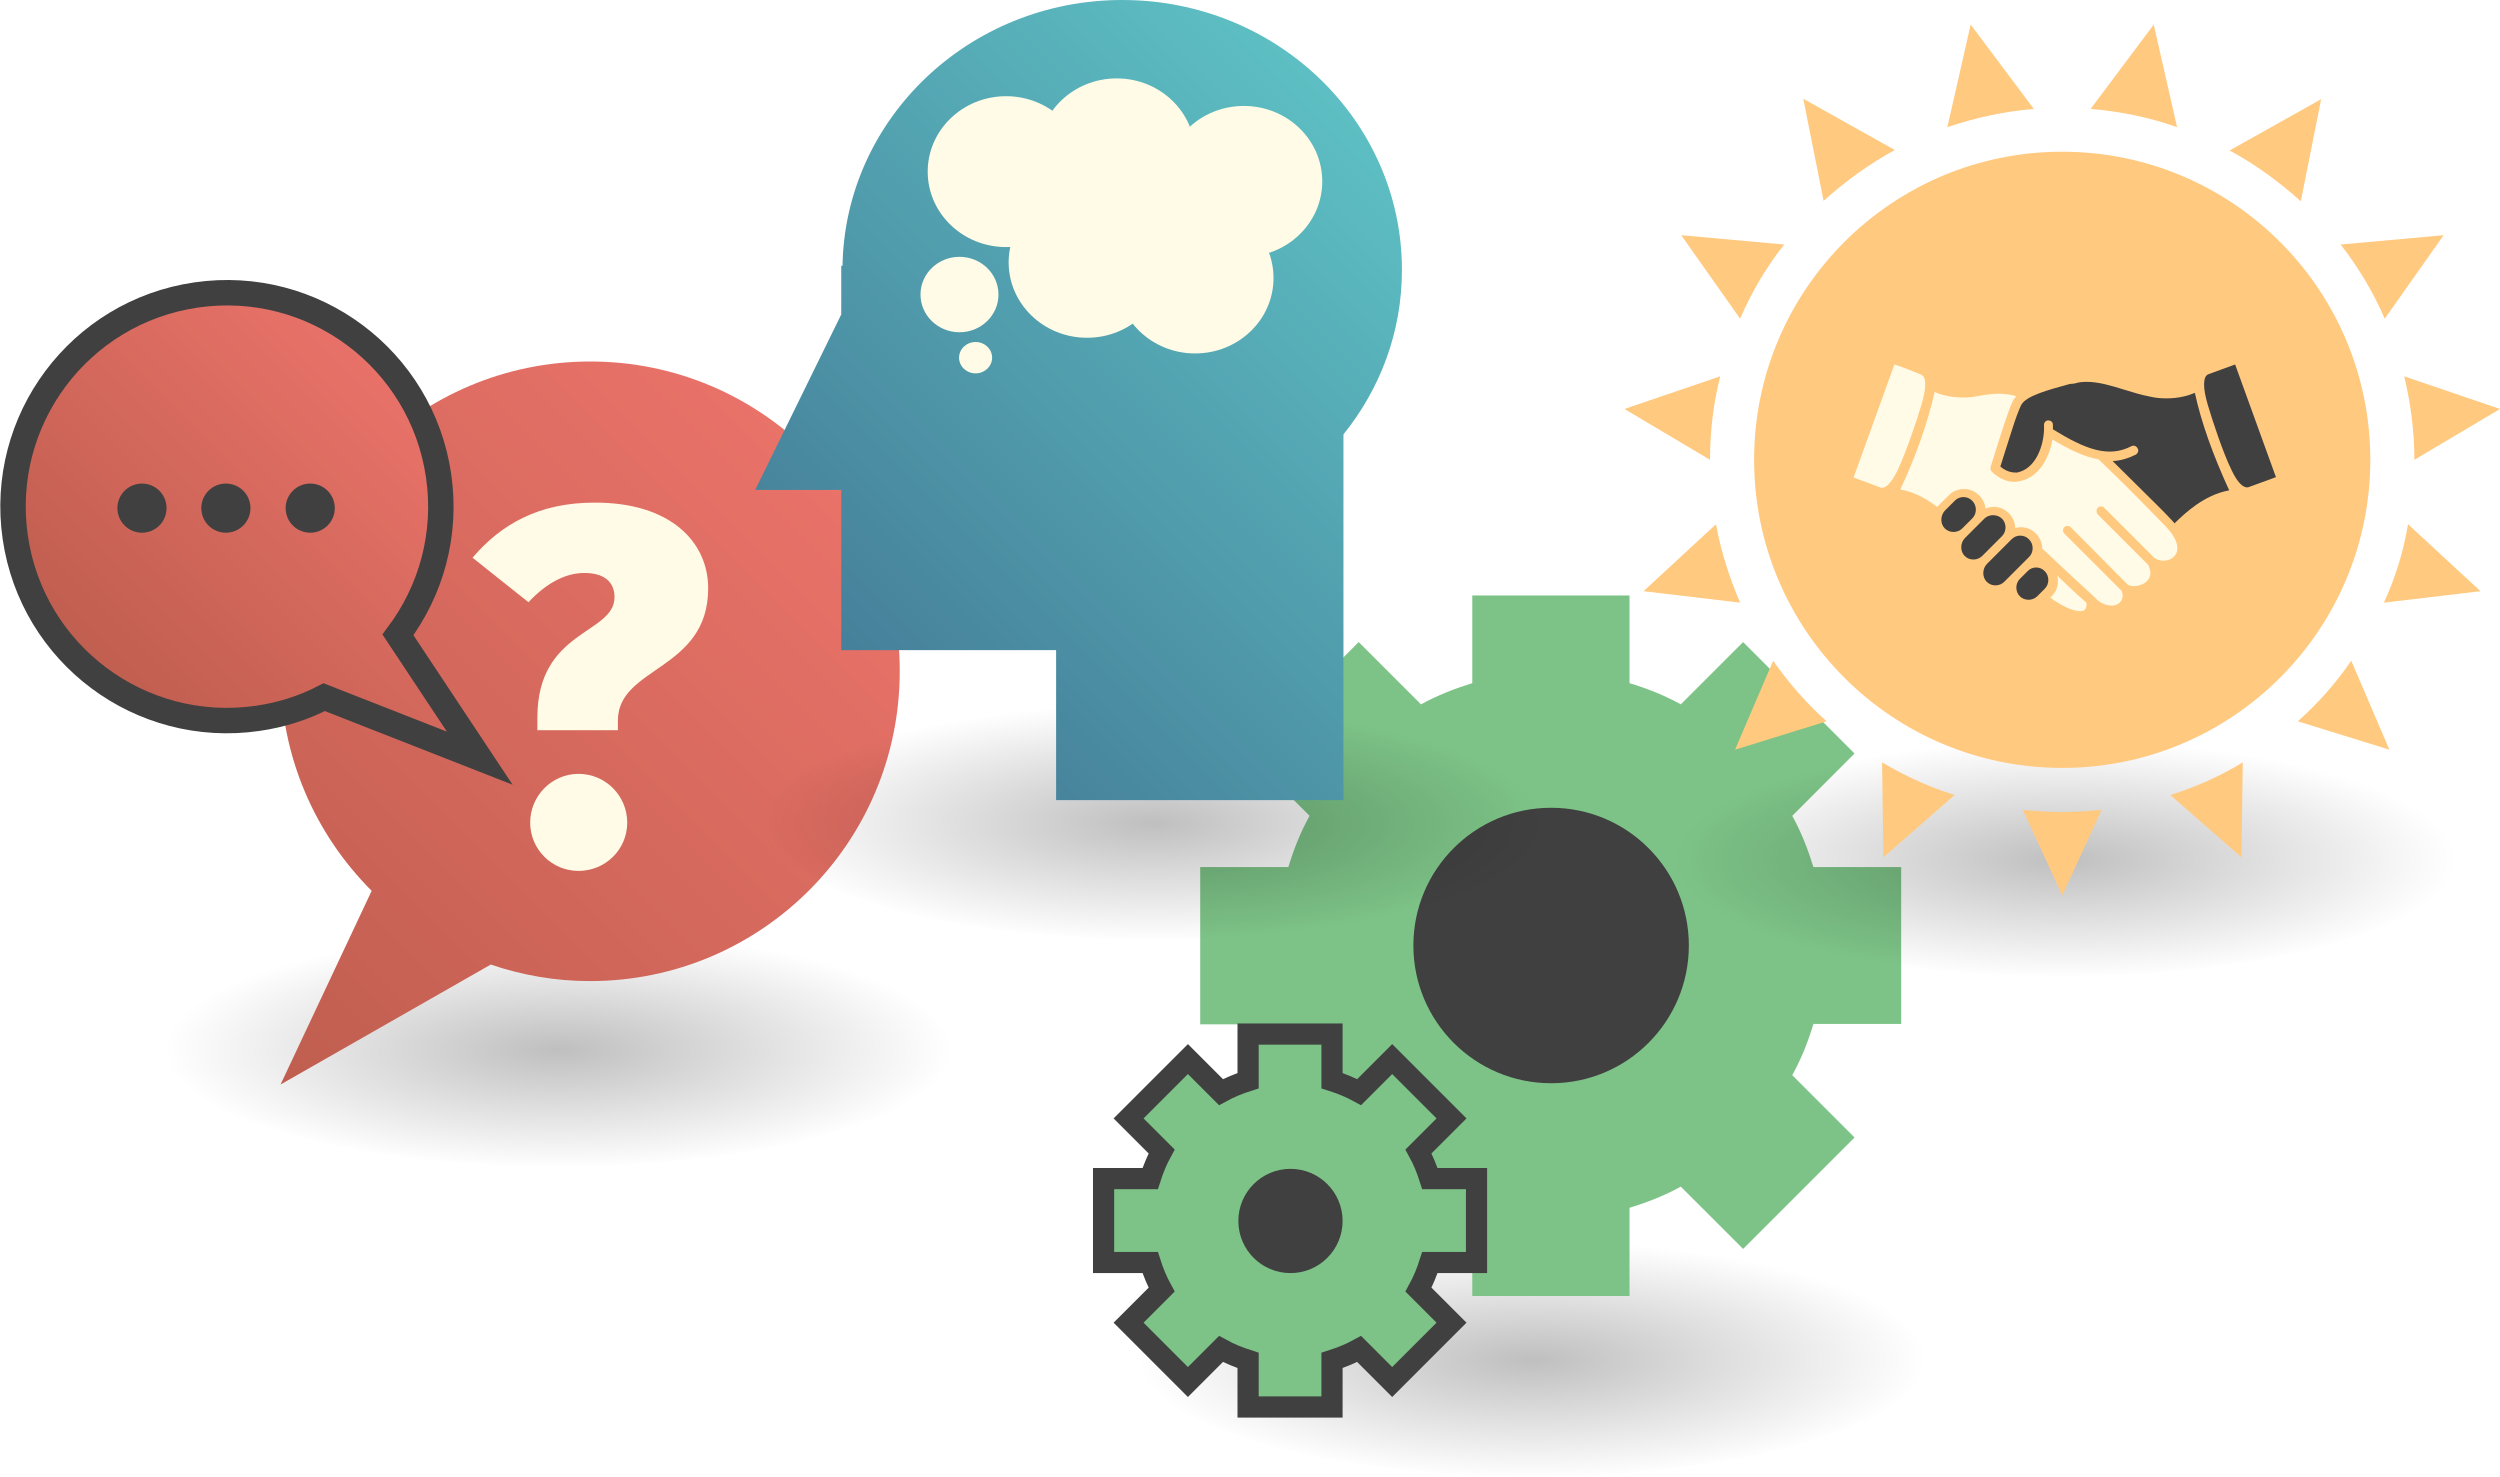
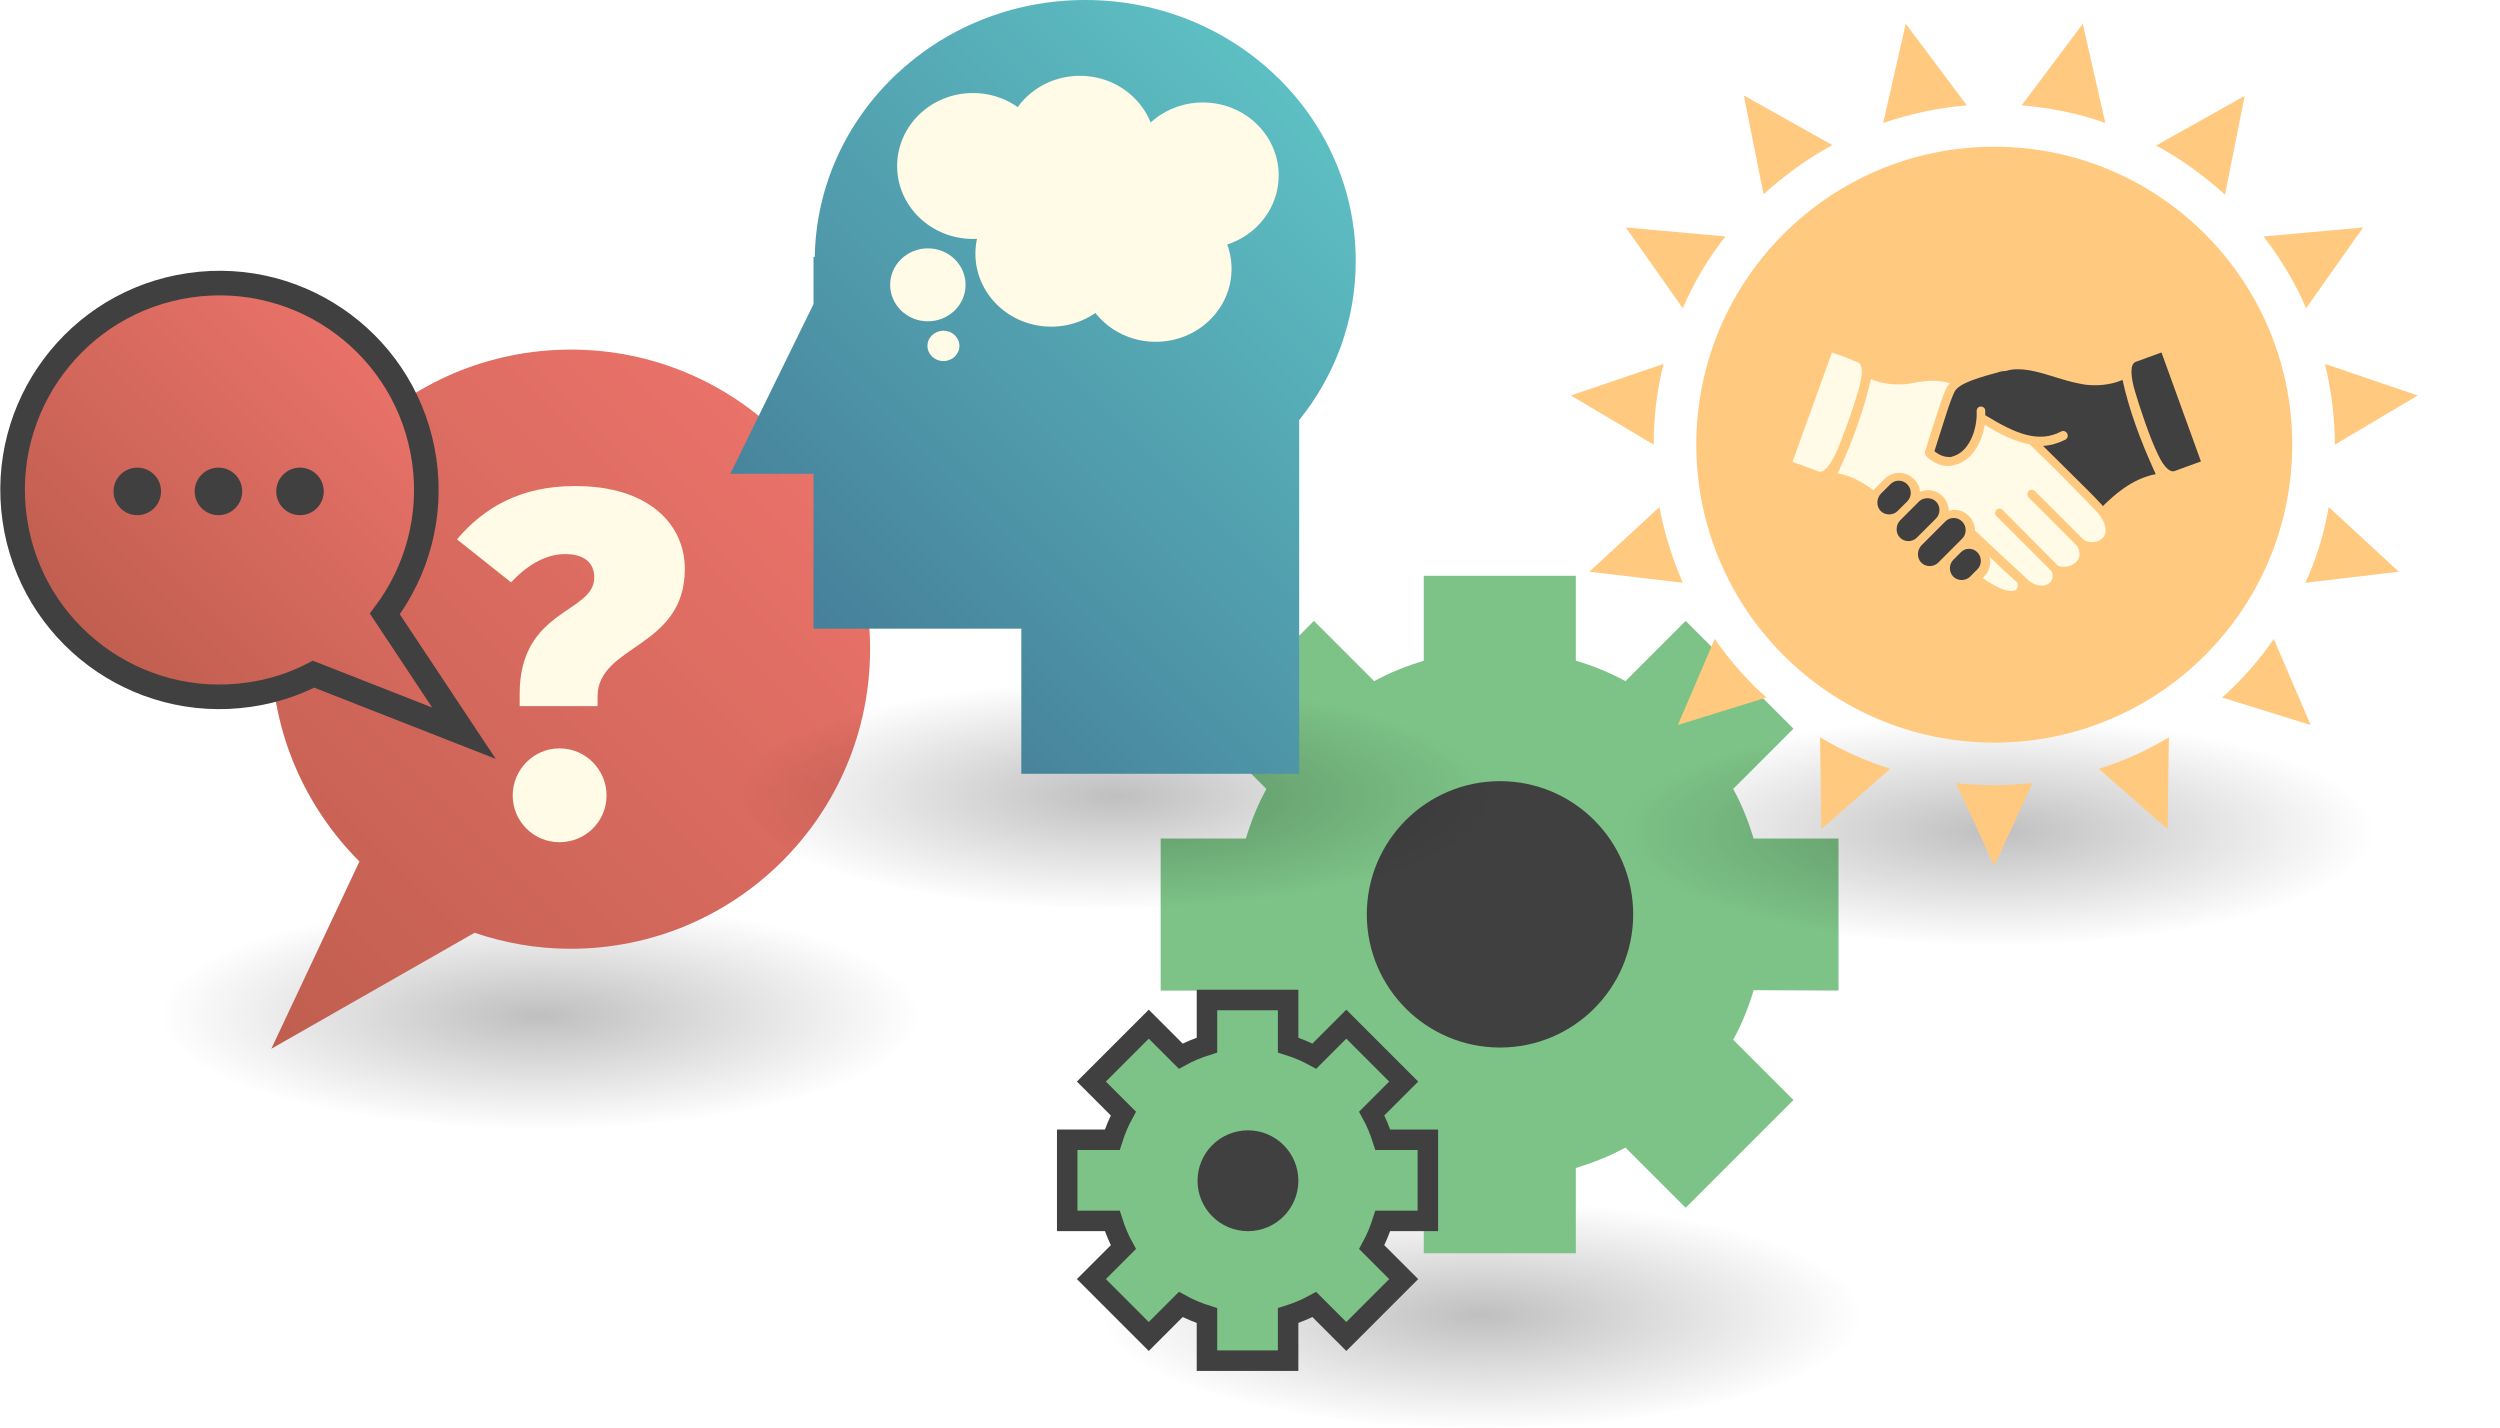
- <svg xmlns="http://www.w3.org/2000/svg" version="1.1" id="Layer_1" x="0px" y="0px" viewBox="0 0 589.9 348.3" style="enable-background:new 0 0 589.9 348.3;" xml:space="preserve">
+ <svg xmlns="http://www.w3.org/2000/svg" version="1.1" x="0px" y="0px" viewBox="0 0 610 348.3" style="enable-background:new 0 0 610 348.3;" xml:space="preserve">
  <style type="text/css">
- 	.st0{opacity:0.25;fill:url(#SVGID_1_);}
+ 
+ 	@keyframes pulse{
+ 		0% {
+ 			transform: scale(.95, .95);
+ 		}
+ 		50% {
+ 			transform: scale(1.05, 1.05);
+ 		}
+ 		100% {
+ 			transform: scale(.95, .95);
+ 		}
+ 	}
+ 
+ 	@keyframes rotate{
+ 		0% {
+ 			transform: rotate(0deg);
+ 		}
+ 		100% {
+ 			transform: rotate(360deg);
+ 		}
+ 	}
+ 
+ 	.st0{opacity:0.25;fill:url(#SVGID_1_);enable-background:new    ;}
	.st1{fill:url(#SVGID_2_);}
	.st2{fill:#FFFBE7;}
	.st3{fill:url(#SVGID_3_);stroke:#404040;stroke-width:6;stroke-miterlimit:10;}
- 	.st4{fill:#404040;}
- 	.st5{opacity:0.25;fill:url(#SVGID_4_);}
- 	.st6{fill:#7DC387;}
- 	.st7{fill:#7DC387;stroke:#404040;stroke-width:5;stroke-miterlimit:10;}
- 	.st8{fill:none;}
- 	.st9{opacity:0.25;fill:url(#SVGID_5_);}
- 	.st10{fill:url(#SVGID_6_);}
- 	.st11{opacity:0.25;fill:url(#SVGID_7_);}
- 	.st12{fill:#FFC97F;}
- 	.st13{fill-rule:evenodd;clip-rule:evenodd;fill:#404040;}
- 	.st14{fill-rule:evenodd;clip-rule:evenodd;fill:#FFFBE7;}
+ 	.st4{opacity:0.25;fill:url(#SVGID_4_);enable-background:new    ;}
+ 	.st5{fill:#7DC387;}
+ 	.st6{fill:#404040;}
+ 	.st7{fill:none;}
+ 	.st8{opacity:0.25;fill:url(#SVGID_5_);enable-background:new    ;}
+ 	.st9{fill:url(#SVGID_6_);}
+ 	.st10{opacity:0.25;fill:url(#SVGID_7_);enable-background:new    ;}
+ 	.st11{fill:#FFC97F;}
+ 	.st12{ fill:#7DC387; stroke:#404040; stroke-width:5;stroke-miterlimit:10;}
+ 
+ 	.sunrays{
+ 		transform-origin: 490px 110px 60px;
+ 		fill: #FFC97F;
+ 		animation: pulse 2s ease-out infinite;
+ 	}
+ 
+ 	.gear{
+ 		transform-origin: 305px 288px 60px;
+ 		animation: rotate 8s infinite linear;
+ 	}
+ 
+ 	@keyframes blink {
+ 	    0% {
+ 	      opacity: 0;
+ 	    }
+ 	    20% {
+ 	      opacity: 1;
+ 	    }
+ 	    100% {
+ 	      opacity: 0;
+ 	    }
+ 	}
+ 
+ 	.dots .dot {
+ 	    animation-name: blink;
+ 	    animation-iteration-count: infinite;
+ 			animation-duration: 3s;
+ 	    animation-fill-mode: both;
+ 	}
+ 
+ 	.dots .dot:nth-child(2) {
+ 	    animation-delay: .2s;
+ 	}
+ 
+ 	.dots .dot:nth-child(3) {
+ 	    animation-delay: .4s;
+ 	}
+ 
</style>
-   <g>
+   <g id="Layer_1">
    <g>
-       <radialGradient id="SVGID_1_" cx="237.319" cy="-12594.233" r="110.468" gradientTransform="matrix(0.8394 0 0 0.2532 -67.4343 3436.588)" gradientUnits="userSpaceOnUse">
-         <stop offset="0" style="stop-color:#000000" />
-         <stop offset="1" style="stop-color:#000000;stop-opacity:0" />
-       </radialGradient>
-       <ellipse class="st0" cx="131.8" cy="247.2" rx="92.7" ry="28" />
-       <linearGradient id="SVGID_2_" gradientUnits="userSpaceOnUse" x1="54.002" y1="243.652" x2="190.959" y2="106.695">
-         <stop offset="0" style="stop-color:#BF5E4F" />
-         <stop offset="0.997" style="stop-color:#E97269" />
-       </linearGradient>
-       <path class="st1" d="M139.3,85.3c-40.4,0-73.1,32.7-73.1,73.1c0,20.2,8.2,38.5,21.5,51.8l-21.5,45.7l49.6-28.3    c7.4,2.5,15.2,3.9,23.4,3.9c40.4,0,73.1-32.7,73.1-73.1C212.4,118,179.6,85.3,139.3,85.3z" />
      <g>
-         <path class="st2" d="M167.1,138.8c0,19.5-21.3,18.4-21.3,31.2v2.3h-19v-3c0-20.8,18.2-19.6,18.2-28.4c0-3.7-2.6-5.7-7.1-5.7     c-4.5,0-9,2.4-13.2,6.9l-13.2-10.5c6.7-7.9,15.7-13,28.7-13C158.2,118.5,167.1,127.9,167.1,138.8z M148,194.1     c0,6.3-5.1,11.4-11.5,11.4c-6.3,0-11.4-5.1-11.4-11.4c0-6.3,5.1-11.5,11.4-11.5C142.9,182.6,148,187.8,148,194.1z" />
-       </g>
-       <linearGradient id="SVGID_3_" gradientUnits="userSpaceOnUse" x1="29.703" y1="167.1" x2="101.1" y2="95.703">
-         <stop offset="0" style="stop-color:#BF5E4F" />
-         <stop offset="0.997" style="stop-color:#E97269" />
-       </linearGradient>
-       <path class="st3" d="M93.9,149.8c7.8-10.4,11.6-23.7,9.6-37.5c-4-27.6-29.6-46.7-57.2-42.7c-27.6,4-46.7,29.6-42.7,57.2    c4,27.6,29.6,46.7,57.2,42.7c5.6-0.8,10.9-2.5,15.7-5l36.7,14.4L93.9,149.8z" />
-       <g>
-         <circle class="st4" cx="33.5" cy="119.9" r="5.8" />
-         <circle class="st4" cx="53.3" cy="119.9" r="5.8" />
-         <circle class="st4" cx="73.2" cy="119.9" r="5.8" />
-       </g>
-     </g>
-     <g>
-       <radialGradient id="SVGID_4_" cx="511.104" cy="-12305.328" r="110.468" gradientTransform="matrix(0.8394 0 0 0.2532 -67.4343 3436.588)" gradientUnits="userSpaceOnUse">
-         <stop offset="0" style="stop-color:#000000" />
-         <stop offset="1" style="stop-color:#000000;stop-opacity:0" />
-       </radialGradient>
-       <ellipse class="st5" cx="361.6" cy="320.3" rx="92.7" ry="28" />
-       <g>
-         <path class="st6" d="M448.6,241.7v-37.1h-20.7c-1.3-4.2-2.9-8.3-5-12.1l14.7-14.7l-26.3-26.3l-14.7,14.7c-3.8-2.1-7.8-3.7-12.1-5     v-20.7h-37.1v20.7c-4.2,1.3-8.3,2.9-12.1,5l-14.7-14.7l-26.3,26.3l14.7,14.7c-2.1,3.8-3.7,7.8-5,12.1h-20.8v37.1h20.8     c1.3,4.2,2.9,8.3,5,12.1l-14.7,14.7l26.3,26.3l14.7-14.7c3.8,2.1,7.8,3.7,12.1,5v20.7h37.1V285c4.2-1.3,8.3-2.9,12.1-5l14.7,14.7     l26.3-26.3l-14.7-14.7c2.1-3.8,3.7-7.8,5-12.1H448.6z" />
-         <circle class="st4" cx="366" cy="223.1" r="32.5" />
-       </g>
-       <path class="st7" d="M348.4,297.9v-19.8h-11c-0.7-2.2-1.6-4.4-2.7-6.4l7.8-7.8l-14-14l-7.8,7.8c-2-1.1-4.2-2-6.4-2.7v-11h-19.8v11    c-2.2,0.7-4.4,1.6-6.4,2.7l-7.8-7.8l-14,14l7.8,7.8c-1.1,2-2,4.2-2.7,6.4h-11v19.8h11c0.7,2.2,1.6,4.4,2.7,6.4l-7.8,7.8l14,14    l7.8-7.8c2,1.1,4.2,2,6.4,2.7v11h19.8v-11c2.2-0.7,4.4-1.6,6.4-2.7l7.8,7.8l14-14l-7.8-7.8c1.1-2,2-4.2,2.7-6.4H348.4z" />
-       <g>
-         <path class="st8" d="M469.3,199.9" />
-       </g>
-       <circle class="st4" cx="304.5" cy="288.1" r="12.3" />
-     </g>
-     <g>
-       <radialGradient id="SVGID_5_" cx="404.59" cy="-12805.575" r="110.468" gradientTransform="matrix(0.8394 0 0 0.2532 -67.4343 3436.588)" gradientUnits="userSpaceOnUse">
-         <stop offset="0" style="stop-color:#000000" />
-         <stop offset="1" style="stop-color:#000000;stop-opacity:0" />
-       </radialGradient>
-       <ellipse class="st9" cx="272.2" cy="193.6" rx="92.7" ry="28" />
-       <linearGradient id="SVGID_6_" gradientUnits="userSpaceOnUse" x1="208.329" y1="163.03" x2="332.111" y2="39.248">
-         <stop offset="0" style="stop-color:#46809A" />
-         <stop offset="0.997" style="stop-color:#5DBFC3" />
-       </linearGradient>
-       <path class="st10" d="M330.8,63.7c0-35.2-29.5-63.7-66-63.7c-36.1,0-65.4,28-66,62.7h-0.3v11.5l-20.3,41.4h20.3v15.5v16.1v6.2    h50.7v35.4h67.8v-86.3C325.7,91.7,330.8,78.3,330.8,63.7z" />
-       <g>
-         <ellipse class="st2" cx="237.4" cy="40.5" rx="18.5" ry="17.8" />
-         <ellipse class="st2" cx="263.5" cy="36.3" rx="18.5" ry="17.8" />
-         <ellipse class="st2" cx="293.5" cy="42.8" rx="18.5" ry="17.8" />
-         <ellipse class="st2" cx="282" cy="65.6" rx="18.5" ry="17.8" />
-         <ellipse class="st2" cx="256.5" cy="61.9" rx="18.5" ry="17.8" />
-         <ellipse class="st2" cx="226.4" cy="69.5" rx="9.2" ry="8.9" />
-         <ellipse class="st2" cx="230.2" cy="84.4" rx="3.9" ry="3.7" />
-       </g>
-     </g>
-     <g>
-       <radialGradient id="SVGID_7_" cx="660.058" cy="-12771.395" r="110.468" gradientTransform="matrix(0.8394 0 0 0.2532 -67.4343 3436.588)" gradientUnits="userSpaceOnUse">
-         <stop offset="0" style="stop-color:#000000" />
-         <stop offset="1" style="stop-color:#000000;stop-opacity:0" />
-       </radialGradient>
-       <ellipse class="st11" cx="486.6" cy="202.3" rx="92.7" ry="28" />
-       <g>
-         <path class="st12" d="M421,57.7l-24.3-2.2l13.9,19.7C413.3,68.9,416.8,63,421,57.7z" />
-         <path class="st12" d="M508.2,5.8l-14.9,19.9c7.1,0.6,13.9,2,20.4,4.3L508.2,5.8z" />
-         <path class="st12" d="M447.1,35.4l-21.6-12.1l4.8,24.1C435.4,42.8,441,38.7,447.1,35.4z" />
-         <path class="st12" d="M547.7,23.4l-21.6,12.1c6.1,3.3,11.7,7.4,16.8,12L547.7,23.4z" />
-         <path class="st12" d="M403.5,108.5c0-6.8,0.8-13.4,2.4-19.7l-22.6,7.7L403.5,108.5C403.5,108.6,403.5,108.6,403.5,108.5z" />
-         <path class="st12" d="M589.9,96.5l-22.6-7.7c1.5,6.3,2.4,12.9,2.4,19.7c0,0,0,0,0,0L589.9,96.5z" />
-         <path class="st12" d="M576.6,55.5l-24.3,2.2c4.1,5.3,7.7,11.2,10.4,17.5L576.6,55.5z" />
-         <path class="st12" d="M465,5.8L459.5,30c6.5-2.2,13.3-3.7,20.4-4.3L465,5.8z" />
-         <path class="st12" d="M528.9,202.3l0.3-22.4c-5.3,3.2-11,5.8-17.1,7.7L528.9,202.3z" />
-         <path class="st12" d="M542.2,170.2l21.6,6.7l-9-21C551.2,161.2,546.9,166,542.2,170.2z" />
-         <path class="st12" d="M562.5,142.2l22.8-2.7l-17.1-15.8C567.1,130.2,565.2,136.4,562.5,142.2z" />
-         <path class="st12" d="M477.3,191.1l9.3,20.2l9.3-20.2c-3.1,0.3-6.2,0.5-9.3,0.5C483.5,191.6,480.4,191.4,477.3,191.1z" />
-         <path class="st12" d="M404.9,123.7l-17.1,15.8l22.8,2.7C408.1,136.4,406.1,130.2,404.9,123.7z" />
-         <path class="st12" d="M418.4,155.9l-9,21l21.6-6.7C426.3,166,422.1,161.2,418.4,155.9z" />
-         <path class="st12" d="M444.4,202.3l16.8-14.7c-6-1.9-11.7-4.5-17.1-7.7L444.4,202.3z" />
-         <circle class="st12" cx="486.6" cy="108.5" r="72.7" />
+         <radialGradient id="SVGID_1_" cx="410.313" cy="11248.302" r="110.451" gradientTransform="matrix(0.8394 0 0 -0.2532 -212.6167 3095.798)" gradientUnits="userSpaceOnUse">
+           <stop offset="0" style="stop-color:#000000" />
+           <stop offset="1" style="stop-color:#000000;stop-opacity:0" />
+         </radialGradient>
+         <ellipse class="st0" cx="131.8" cy="247.2" rx="92.7" ry="28" />
+         <linearGradient id="SVGID_2_" gradientUnits="userSpaceOnUse" x1="53.975" y1="106.325" x2="190.95" y2="243.3" gradientTransform="matrix(1 0 0 -1 0 350)">
+           <stop offset="0" style="stop-color:#BF5E4F" />
+           <stop offset="0.997" style="stop-color:#E97269" />
+         </linearGradient>
+         <path class="st1" d="M139.3,85.3c-40.4,0-73.1,32.7-73.1,73.1c0,20.2,8.2,38.5,21.5,51.8l-21.5,45.7l49.6-28.3     c7.4,2.5,15.2,3.9,23.4,3.9c40.4,0,73.1-32.7,73.1-73.1C212.4,118,179.6,85.3,139.3,85.3z" />
+         <g>
+           <path class="st2" d="M167.1,138.8c0,19.5-21.3,18.4-21.3,31.2v2.3h-19v-3c0-20.8,18.2-19.6,18.2-28.4c0-3.7-2.6-5.7-7.1-5.7      s-9,2.4-13.2,6.9l-13.2-10.5c6.7-7.9,15.7-13,28.7-13C158.2,118.5,167.1,127.9,167.1,138.8z M148,194.1      c0,6.3-5.1,11.4-11.5,11.4c-6.3,0-11.4-5.1-11.4-11.4c0-6.3,5.1-11.5,11.4-11.5C142.9,182.6,148,187.8,148,194.1z" />
+         </g>
+         <linearGradient id="SVGID_3_" gradientUnits="userSpaceOnUse" x1="29.754" y1="182.851" x2="101.149" y2="254.246" gradientTransform="matrix(1 0 0 -1 0 350)">
+           <stop offset="0" style="stop-color:#BF5E4F" />
+           <stop offset="0.997" style="stop-color:#E97269" />
+         </linearGradient>
+         <path class="st3" d="M93.9,149.8c7.8-10.4,11.6-23.7,9.6-37.5c-4-27.6-29.6-46.7-57.2-42.7S-0.4,99.2,3.6,126.8     s29.6,46.7,57.2,42.7c5.6-0.8,10.9-2.5,15.7-5l36.7,14.4L93.9,149.8z" />
      </g>
      <g>
+         <radialGradient id="SVGID_4_" cx="684.08" cy="10959.397" r="110.46" gradientTransform="matrix(0.8394 0 0 -0.2532 -212.6167 3095.798)" gradientUnits="userSpaceOnUse">
+           <stop offset="0" style="stop-color:#000000" />
+           <stop offset="1" style="stop-color:#000000;stop-opacity:0" />
+         </radialGradient>
+         <ellipse class="st4" cx="361.6" cy="320.3" rx="92.7" ry="28" />
        <g>
-           <path class="st4" d="M527.4,86c-2.1,0.8-4.2,1.5-6.3,2.3c-1.3,0.5-1.4,3.1-0.1,7.4c1.1,3.7,3.5,11,5.5,15.1      c1.7,3.7,3.1,4.2,3.7,4.2l0,0c0.2,0,0.3,0,0.5-0.1c2.1-0.8,4.2-1.5,6.3-2.3c0,0,0.1-0.1,0-0.1L527.4,86      C527.5,86,527.5,86,527.4,86z" />
-           <path class="st2" d="M447,86C446.9,86,446.9,86,447,86l-9.6,26.6c0,0,0,0.1,0,0.1c2.1,0.8,4.2,1.5,6.2,2.3      c0.2,0.1,0.3,0.1,0.5,0.1c0.6,0,1.9-0.5,3.7-4.2c1.9-4.1,4.4-11.4,5.5-15.1c1.3-4.3,1.3-6.9,0-7.4C451.2,87.5,449.1,86.7,447,86      C447,86,447,86,447,86z" />
-           <path class="st13" d="M482.5,134.8L482.5,134.8c1.1,1.1,1.1,3,0,4.1l-1.8,1.8c-1.1,1.1-3,1.1-4.1,0l0,0c-1.1-1.1-1.1-3,0-4.1      l1.8-1.8C479.5,133.6,481.4,133.6,482.5,134.8L482.5,134.8z" />
-           <path class="st13" d="M478.8,127.3L478.8,127.3c1.1,1.1,1.1,3,0,4.1l-5.9,5.9c-1.1,1.1-3,1.1-4.1,0l0,0c-1.1-1.1-1.1-3,0-4.2      l5.9-5.9C475.8,126.1,477.7,126.1,478.8,127.3L478.8,127.3z" />
-           <path class="st13" d="M472.4,122.4L472.4,122.4c1.1,1.1,1.1,3,0,4.1l-4.7,4.7c-1.1,1.1-3,1.1-4.1,0l0,0c-1.1-1.1-1.1-3,0-4.2      l4.7-4.7C469.4,121.3,471.3,121.3,472.4,122.4L472.4,122.4z" />
-           <path class="st13" d="M465.4,118.2L465.4,118.2c1.1,1.1,1.1,3,0,4.1l-2.4,2.4c-1.1,1.1-3,1.1-4.1,0l0,0c-1.1-1.1-1.1-3,0-4.2      l2.4-2.4C462.4,117,464.3,117,465.4,118.2L465.4,118.2z" />
+           <path class="st5" d="M448.6,241.7v-37.1h-20.7c-1.3-4.2-2.9-8.3-5-12.1l14.7-14.7l-26.3-26.3l-14.7,14.7      c-3.8-2.1-7.8-3.7-12.1-5v-20.7h-37.1v20.7c-4.2,1.3-8.3,2.9-12.1,5l-14.7-14.7l-26.3,26.3l14.7,14.7c-2.1,3.8-3.7,7.8-5,12.1      h-20.8v37.1H304c1.3,4.2,2.9,8.3,5,12.1l-14.7,14.7l26.3,26.3l14.7-14.7c3.8,2.1,7.8,3.7,12.1,5v20.7h37.1V285      c4.2-1.3,8.3-2.9,12.1-5l14.7,14.7l26.3-26.3l-14.7-14.7c2.1-3.8,3.7-7.8,5-12.1L448.6,241.7L448.6,241.7z" />
+           <circle class="st6" cx="366" cy="223.1" r="32.5" />
+         </g>
+         <g>
+           <path class="st7" d="M469.3,199.9" />
+         </g>
+       </g>
+       <g>
+         <radialGradient id="SVGID_5_" cx="577.575" cy="11459.644" r="110.455" gradientTransform="matrix(0.8394 0 0 -0.2532 -212.6167 3095.798)" gradientUnits="userSpaceOnUse">
+           <stop offset="0" style="stop-color:#000000" />
+           <stop offset="1" style="stop-color:#000000;stop-opacity:0" />
+         </radialGradient>
+         <ellipse class="st8" cx="272.2" cy="193.6" rx="92.7" ry="28" />
+         <linearGradient id="SVGID_6_" gradientUnits="userSpaceOnUse" x1="208.199" y1="186.901" x2="332.075" y2="310.777" gradientTransform="matrix(1 0 0 -1 0 350)">
+           <stop offset="0" style="stop-color:#46809A" />
+           <stop offset="0.997" style="stop-color:#5DBFC3" />
+         </linearGradient>
+         <path class="st9" d="M330.8,63.7c0-35.2-29.5-63.7-66-63.7c-36.1,0-65.4,28-66,62.7h-0.3v11.5l-20.3,41.4h20.3v15.5v16.1v6.2     h50.7v35.4H317v-86.3C325.7,91.7,330.8,78.3,330.8,63.7z" />
+         <g>
+           <ellipse class="st2" cx="237.4" cy="40.5" rx="18.5" ry="17.8" />
+           <ellipse class="st2" cx="263.5" cy="36.3" rx="18.5" ry="17.8" />
+           <ellipse class="st2" cx="293.5" cy="42.8" rx="18.5" ry="17.8" />
+           <ellipse class="st2" cx="282" cy="65.6" rx="18.5" ry="17.8" />
+           <ellipse class="st2" cx="256.5" cy="61.9" rx="18.5" ry="17.8" />
+           <ellipse class="st2" cx="226.4" cy="69.5" rx="9.2" ry="8.9" />
+           <ellipse class="st2" cx="230.2" cy="84.4" rx="3.9" ry="3.7" />
+         </g>
+       </g>
+       <g>
+         <radialGradient id="SVGID_7_" cx="832.996" cy="11425.463" r="110.478" gradientTransform="matrix(0.8394 0 0 -0.2532 -212.6167 3095.798)" gradientUnits="userSpaceOnUse">
+           <stop offset="0" style="stop-color:#000000" />
+           <stop offset="1" style="stop-color:#000000;stop-opacity:0" />
+         </radialGradient>
+         <ellipse class="st10" cx="486.6" cy="202.3" rx="92.7" ry="28" />
+         <g>
+           <circle class="st11" cx="486.6" cy="108.5" r="72.7" />
+         </g>
+         <g>
          <g>
-             <path class="st4" d="M488.4,90.6c-5.1,1.4-10.4,2.8-11.5,5c-0.5,1-1.4,3.4-2.2,6c-1.1,3.3-2.2,7-2.7,8.5       c0.6,0.5,1.9,1.4,3.5,1.4c0.1,0,0.2,0,0.2,0c0.1,0,0.1,0,0.2,0c0.1,0,0.3,0,0.4-0.1c0.1,0,0.3-0.1,0.4-0.1c0,0,0,0,0,0       c4.2-1.4,5.8-7.2,5.6-11c0-0.6,0.4-1.1,1-1.1c0.6,0,1.1,0.4,1.1,1c0,0.4,0,0.7,0,1.1c7.6,4.7,13.1,6.8,18.5,4       c0.5-0.3,1.2-0.1,1.5,0.5c0.3,0.5,0.1,1.2-0.5,1.5c-1.8,0.9-3.6,1.4-5.4,1.5l0,0c3.6,3.5,7,7,10.5,10.4       c1.2,1.2,2.4,2.4,3.5,3.6c0.2,0.2,0.4,0.4,0.6,0.7c0.1-0.1,0.2-0.2,0.4-0.4c2-1.9,6.5-6.3,12.5-7.4c-3.9-8.5-6.6-16.1-8.1-23       c-1.4,0.6-3.7,1.3-6.7,1.3c-1.3,0-2.5-0.1-3.8-0.4c-2.1-0.4-4.1-1-6-1.6c-3.2-1-6.2-1.9-9-1.9c-1.1,0-2,0.1-2.9,0.4L488.4,90.6       z" />
-           </g>
-           <g>
-             <path class="st14" d="M487.8,138.1c-0.8-0.8-1.6-1.5-2.4-2.3c0.1,0.4,0.2,0.8,0.2,1.3c0,1.4-0.5,2.6-1.5,3.6l-0.3,0.3       c0.5,0.4,1,0.8,1.6,1.1c2,1.3,4,2.1,5.4,2.1c0.6,0,1-0.1,1.2-0.4c0.3-0.3,0.4-0.9,0.3-1.6C490.8,140.9,489.3,139.5,487.8,138.1       z" />
-             <path class="st14" d="M511,124.2c-1.2-1.2-2.3-2.4-3.5-3.6c-4-4.1-8.1-8.2-12.3-12.2c-3.4-0.6-6.9-2.3-10.9-4.7       c-0.7,4-2.9,8.7-7.5,9.8c-0.5,0.1-1,0.2-1.5,0.2c-3.1,0-5.3-2.4-5.4-2.5c-0.2-0.3-0.3-0.7-0.2-1c0.2-0.5,3.8-12.6,5.2-15.5       c0.2-0.4,0.5-0.8,0.9-1.2c-1.4-0.4-2.7-0.6-4.2-0.6c-1.4,0-2.9,0.2-4.6,0.5c-1.3,0.3-2.5,0.4-3.8,0.4l0,0c-3,0-5.4-0.7-6.7-1.3       c-1.8,7.8-4.5,15.3-8.1,23c3.5,0.6,6.4,2.4,8.7,4.1c0.1-0.1,0.2-0.2,0.3-0.3l2.4-2.4c1-1,2.2-1.5,3.6-1.5       c1.4,0,2.6,0.5,3.6,1.5c0.9,0.9,1.4,2,1.5,3.1c0.6-0.2,1.2-0.4,1.9-0.4c1.4,0,2.6,0.5,3.6,1.5c0.9,0.9,1.5,2.2,1.5,3.5       c0.4-0.1,0.9-0.2,1.3-0.2c1.4,0,2.6,0.5,3.6,1.5c0.9,0.9,1.5,2.2,1.5,3.6c0,0,0,0.1,0,0.1c0.2,0,0.3,0.1,0.5,0.3       c1.1,1,5.8,5.5,9,8.4l2.5,2.3c0,0,0.1,0.1,0.1,0.1c0,0,0.1,0.1,0.1,0.1c0.4,0.4,0.8,0.8,1.2,1.1c1,0.7,2,1,2.9,1       c1,0,1.8-0.4,2.3-1.1c0.4-0.7,0.5-1.5,0.1-2.4l-13.5-13.5c-0.4-0.4-0.4-1.1,0-1.5c0.4-0.4,1.1-0.4,1.5,0l12.7,12.8       c0,0,0.1,0,0.1,0.1h0c0,0,0,0,0,0c0.2,0.2,0.4,0.4,0.7,0.7c0.4,0.2,0.9,0.3,1.4,0.3c1.2,0,2.8-0.5,3.5-1.7       c0.6-0.9,0.5-2-0.1-3.3l-11.9-11.9c-0.2-0.2-0.3-0.5-0.3-0.8c0-0.3,0.1-0.6,0.3-0.8c0.4-0.4,1.1-0.4,1.5,0l11.9,11.9       c0.6,0.4,1.4,0.6,2.1,0.6c1.4,0,2.6-0.7,3.1-1.9C514.2,128.8,513.3,126.5,511,124.2z" />
+             <path class="st6" d="M527.4,86c-2.1,0.8-4.2,1.5-6.3,2.3c-1.3,0.5-1.4,3.1-0.1,7.4c1.1,3.7,3.5,11,5.5,15.1       c1.7,3.7,3.1,4.2,3.7,4.2l0,0c0.2,0,0.3,0,0.5-0.1c2.1-0.8,4.2-1.5,6.3-2.3c0,0,0.1-0.1,0-0.1L527.4,86       C527.5,86,527.5,86,527.4,86z" />
+             <path class="st2" d="M447,86C446.9,86,446.9,86,447,86l-9.6,26.6v0.1c2.1,0.8,4.2,1.5,6.2,2.3c0.2,0.1,0.3,0.1,0.5,0.1       c0.6,0,1.9-0.5,3.7-4.2c1.9-4.1,4.4-11.4,5.5-15.1c1.3-4.3,1.3-6.9,0-7.4C451.2,87.5,449.1,86.7,447,86L447,86z" />
+             <path class="st6" d="M482.5,134.8L482.5,134.8c1.1,1.1,1.1,3,0,4.1l-1.8,1.8c-1.1,1.1-3,1.1-4.1,0l0,0c-1.1-1.1-1.1-3,0-4.1       l1.8-1.8C479.5,133.6,481.4,133.6,482.5,134.8L482.5,134.8z" />
+             <path class="st6" d="M478.8,127.3L478.8,127.3c1.1,1.1,1.1,3,0,4.1l-5.9,5.9c-1.1,1.1-3,1.1-4.1,0l0,0c-1.1-1.1-1.1-3,0-4.2       l5.9-5.9C475.8,126.1,477.7,126.1,478.8,127.3L478.8,127.3z" />
+             <path class="st6" d="M472.4,122.4L472.4,122.4c1.1,1.1,1.1,3,0,4.1l-4.7,4.7c-1.1,1.1-3,1.1-4.1,0l0,0c-1.1-1.1-1.1-3,0-4.2       l4.7-4.7C469.4,121.3,471.3,121.3,472.4,122.4L472.4,122.4z" />
+             <path class="st6" d="M465.4,118.2L465.4,118.2c1.1,1.1,1.1,3,0,4.1l-2.4,2.4c-1.1,1.1-3,1.1-4.1,0l0,0c-1.1-1.1-1.1-3,0-4.2       l2.4-2.4C462.4,117,464.3,117,465.4,118.2L465.4,118.2z" />
+             <g>
+               <path class="st6" d="M488.4,90.6c-5.1,1.4-10.4,2.8-11.5,5c-0.5,1-1.4,3.4-2.2,6c-1.1,3.3-2.2,7-2.7,8.5        c0.6,0.5,1.9,1.4,3.5,1.4c0.1,0,0.2,0,0.2,0c0.1,0,0.1,0,0.2,0s0.3,0,0.4-0.1c0.1,0,0.3-0.1,0.4-0.1l0,0        c4.2-1.4,5.8-7.2,5.6-11c0-0.6,0.4-1.1,1-1.1s1.1,0.4,1.1,1c0,0.4,0,0.7,0,1.1c7.6,4.7,13.1,6.8,18.5,4        c0.5-0.3,1.2-0.1,1.5,0.5c0.3,0.5,0.1,1.2-0.5,1.5c-1.8,0.9-3.6,1.4-5.4,1.5l0,0c3.6,3.5,7,7,10.5,10.4        c1.2,1.2,2.4,2.4,3.5,3.6c0.2,0.2,0.4,0.4,0.6,0.7c0.1-0.1,0.2-0.2,0.4-0.4c2-1.9,6.5-6.3,12.5-7.4c-3.9-8.5-6.6-16.1-8.1-23        c-1.4,0.6-3.7,1.3-6.7,1.3c-1.3,0-2.5-0.1-3.8-0.4c-2.1-0.4-4.1-1-6-1.6c-3.2-1-6.2-1.9-9-1.9c-1.1,0-2,0.1-2.9,0.4        L488.4,90.6z" />
+             </g>
+             <g>
+               <path class="st2" d="M487.8,138.1c-0.8-0.8-1.6-1.5-2.4-2.3c0.1,0.4,0.2,0.8,0.2,1.3c0,1.4-0.5,2.6-1.5,3.6l-0.3,0.3        c0.5,0.4,1,0.8,1.6,1.1c2,1.3,4,2.1,5.4,2.1c0.6,0,1-0.1,1.2-0.4c0.3-0.3,0.4-0.9,0.3-1.6        C490.8,140.9,489.3,139.5,487.8,138.1z" />
+               <path class="st2" d="M511,124.2c-1.2-1.2-2.3-2.4-3.5-3.6c-4-4.1-8.1-8.2-12.3-12.2c-3.4-0.6-6.9-2.3-10.9-4.7        c-0.7,4-2.9,8.7-7.5,9.8c-0.5,0.1-1,0.2-1.5,0.2c-3.1,0-5.3-2.4-5.4-2.5c-0.2-0.3-0.3-0.7-0.2-1c0.2-0.5,3.8-12.6,5.2-15.5        c0.2-0.4,0.5-0.8,0.9-1.2c-1.4-0.4-2.7-0.6-4.2-0.6c-1.4,0-2.9,0.2-4.6,0.5c-1.3,0.3-2.5,0.4-3.8,0.4l0,0        c-3,0-5.4-0.7-6.7-1.3c-1.8,7.8-4.5,15.3-8.1,23c3.5,0.6,6.4,2.4,8.7,4.1c0.1-0.1,0.2-0.2,0.3-0.3l2.4-2.4        c1-1,2.2-1.5,3.6-1.5s2.6,0.5,3.6,1.5c0.9,0.9,1.4,2,1.5,3.1c0.6-0.2,1.2-0.4,1.9-0.4c1.4,0,2.6,0.5,3.6,1.5        c0.9,0.9,1.5,2.2,1.5,3.5c0.4-0.1,0.9-0.2,1.3-0.2c1.4,0,2.6,0.5,3.6,1.5c0.9,0.9,1.5,2.2,1.5,3.6v0.1c0.2,0,0.3,0.1,0.5,0.3        c1.1,1,5.8,5.5,9,8.4l2.5,2.3l0.1,0.1l0.1,0.1c0.4,0.4,0.8,0.8,1.2,1.1c1,0.7,2,1,2.9,1c1,0,1.8-0.4,2.3-1.1        c0.4-0.7,0.5-1.5,0.1-2.4l-13.5-13.5c-0.4-0.4-0.4-1.1,0-1.5s1.1-0.4,1.5,0l12.7,12.8c0,0,0.1,0,0.1,0.1l0,0l0,0        c0.2,0.2,0.4,0.4,0.7,0.7c0.4,0.2,0.9,0.3,1.4,0.3c1.2,0,2.8-0.5,3.5-1.7c0.6-0.9,0.5-2-0.1-3.3L495,121.4        c-0.2-0.2-0.3-0.5-0.3-0.8s0.1-0.6,0.3-0.8c0.4-0.4,1.1-0.4,1.5,0l11.9,11.9c0.6,0.4,1.4,0.6,2.1,0.6c1.4,0,2.6-0.7,3.1-1.9        C514.2,128.8,513.3,126.5,511,124.2z" />
+             </g>
          </g>
        </g>
      </g>
    </g>
  </g>
+   <g class="dots">
+     <g>
+       <circle class="st6 dot" cx="33.5" cy="119.9" r="5.8" />
+       <circle class="st6 dot" cx="53.3" cy="119.9" r="5.8" />
+       <circle class="st6 dot" cx="73.2" cy="119.9" r="5.8" />
+     </g>
+   </g>
+   <g id="gear" class="gear">
+     <path class="st12" d="M348.4,297.9v-19.8h-11c-0.7-2.2-1.6-4.4-2.7-6.4l7.8-7.8l-14-14l-7.8,7.8c-2-1.1-4.2-2-6.4-2.7v-11h-19.8v11   c-2.2,0.7-4.4,1.6-6.4,2.7l-7.8-7.8l-14,14l7.8,7.8c-1.1,2-2,4.2-2.7,6.4h-11v19.8h11c0.7,2.2,1.6,4.4,2.7,6.4l-7.8,7.8l14,14   l7.8-7.8c2,1.1,4.2,2,6.4,2.7v11h19.8v-11c2.2-0.7,4.4-1.6,6.4-2.7l7.8,7.8l14-14l-7.8-7.8c1.1-2,2-4.2,2.7-6.4H348.4z" />
+     <circle class="st6" cx="304.5" cy="288.1" r="12.3" />
+   </g>
+   <g id="sunrays" class="sunrays">
+     <path class="st11a" d="M444.4,202.3l16.8-14.7c-6-1.9-11.7-4.5-17.1-7.7L444.4,202.3z" />
+     <path class="st11a" d="M421,57.7l-24.3-2.2l13.9,19.7C413.3,68.9,416.8,63,421,57.7z" />
+     <path class="st11a" d="M508.2,5.8l-14.9,19.9c7.1,0.6,13.9,2,20.4,4.3L508.2,5.8z" />
+     <path class="st11a" d="M447.1,35.4l-21.6-12.1l4.8,24.1C435.4,42.8,441,38.7,447.1,35.4z" />
+     <path class="st11a" d="M547.7,23.4l-21.6,12.1c6.1,3.3,11.7,7.4,16.8,12L547.7,23.4z" />
+     <path class="st11a" d="M403.5,108.5c0-6.8,0.8-13.4,2.4-19.7l-22.6,7.7L403.5,108.5C403.5,108.6,403.5,108.6,403.5,108.5z" />
+     <path class="st11a" d="M589.9,96.5l-22.6-7.7c1.5,6.3,2.4,12.9,2.4,19.7l0,0L589.9,96.5z" />
+     <path class="st11a" d="M576.6,55.5l-24.3,2.2c4.1,5.3,7.7,11.2,10.4,17.5L576.6,55.5z" />
+     <path class="st11a" d="M465,5.8L459.5,30c6.5-2.2,13.3-3.7,20.4-4.3L465,5.8z" />
+     <path class="st11a" d="M528.9,202.3l0.3-22.4c-5.3,3.2-11,5.8-17.1,7.7L528.9,202.3z" />
+     <path class="st11a" d="M542.2,170.2l21.6,6.7l-9-21C551.2,161.2,546.9,166,542.2,170.2z" />
+     <path class="st11a" d="M562.5,142.2l22.8-2.7l-17.1-15.8C567.1,130.2,565.2,136.4,562.5,142.2z" />
+     <path class="st11a" d="M477.3,191.1l9.3,20.2l9.3-20.2c-3.1,0.3-6.2,0.5-9.3,0.5S480.4,191.4,477.3,191.1z" />
+     <path class="st11a" d="M404.9,123.7l-17.1,15.8l22.8,2.7C408.1,136.4,406.1,130.2,404.9,123.7z" />
+     <path class="st11a" d="M418.4,155.9l-9,21l21.6-6.7C426.3,166,422.1,161.2,418.4,155.9z" />
+   </g>
</svg>
